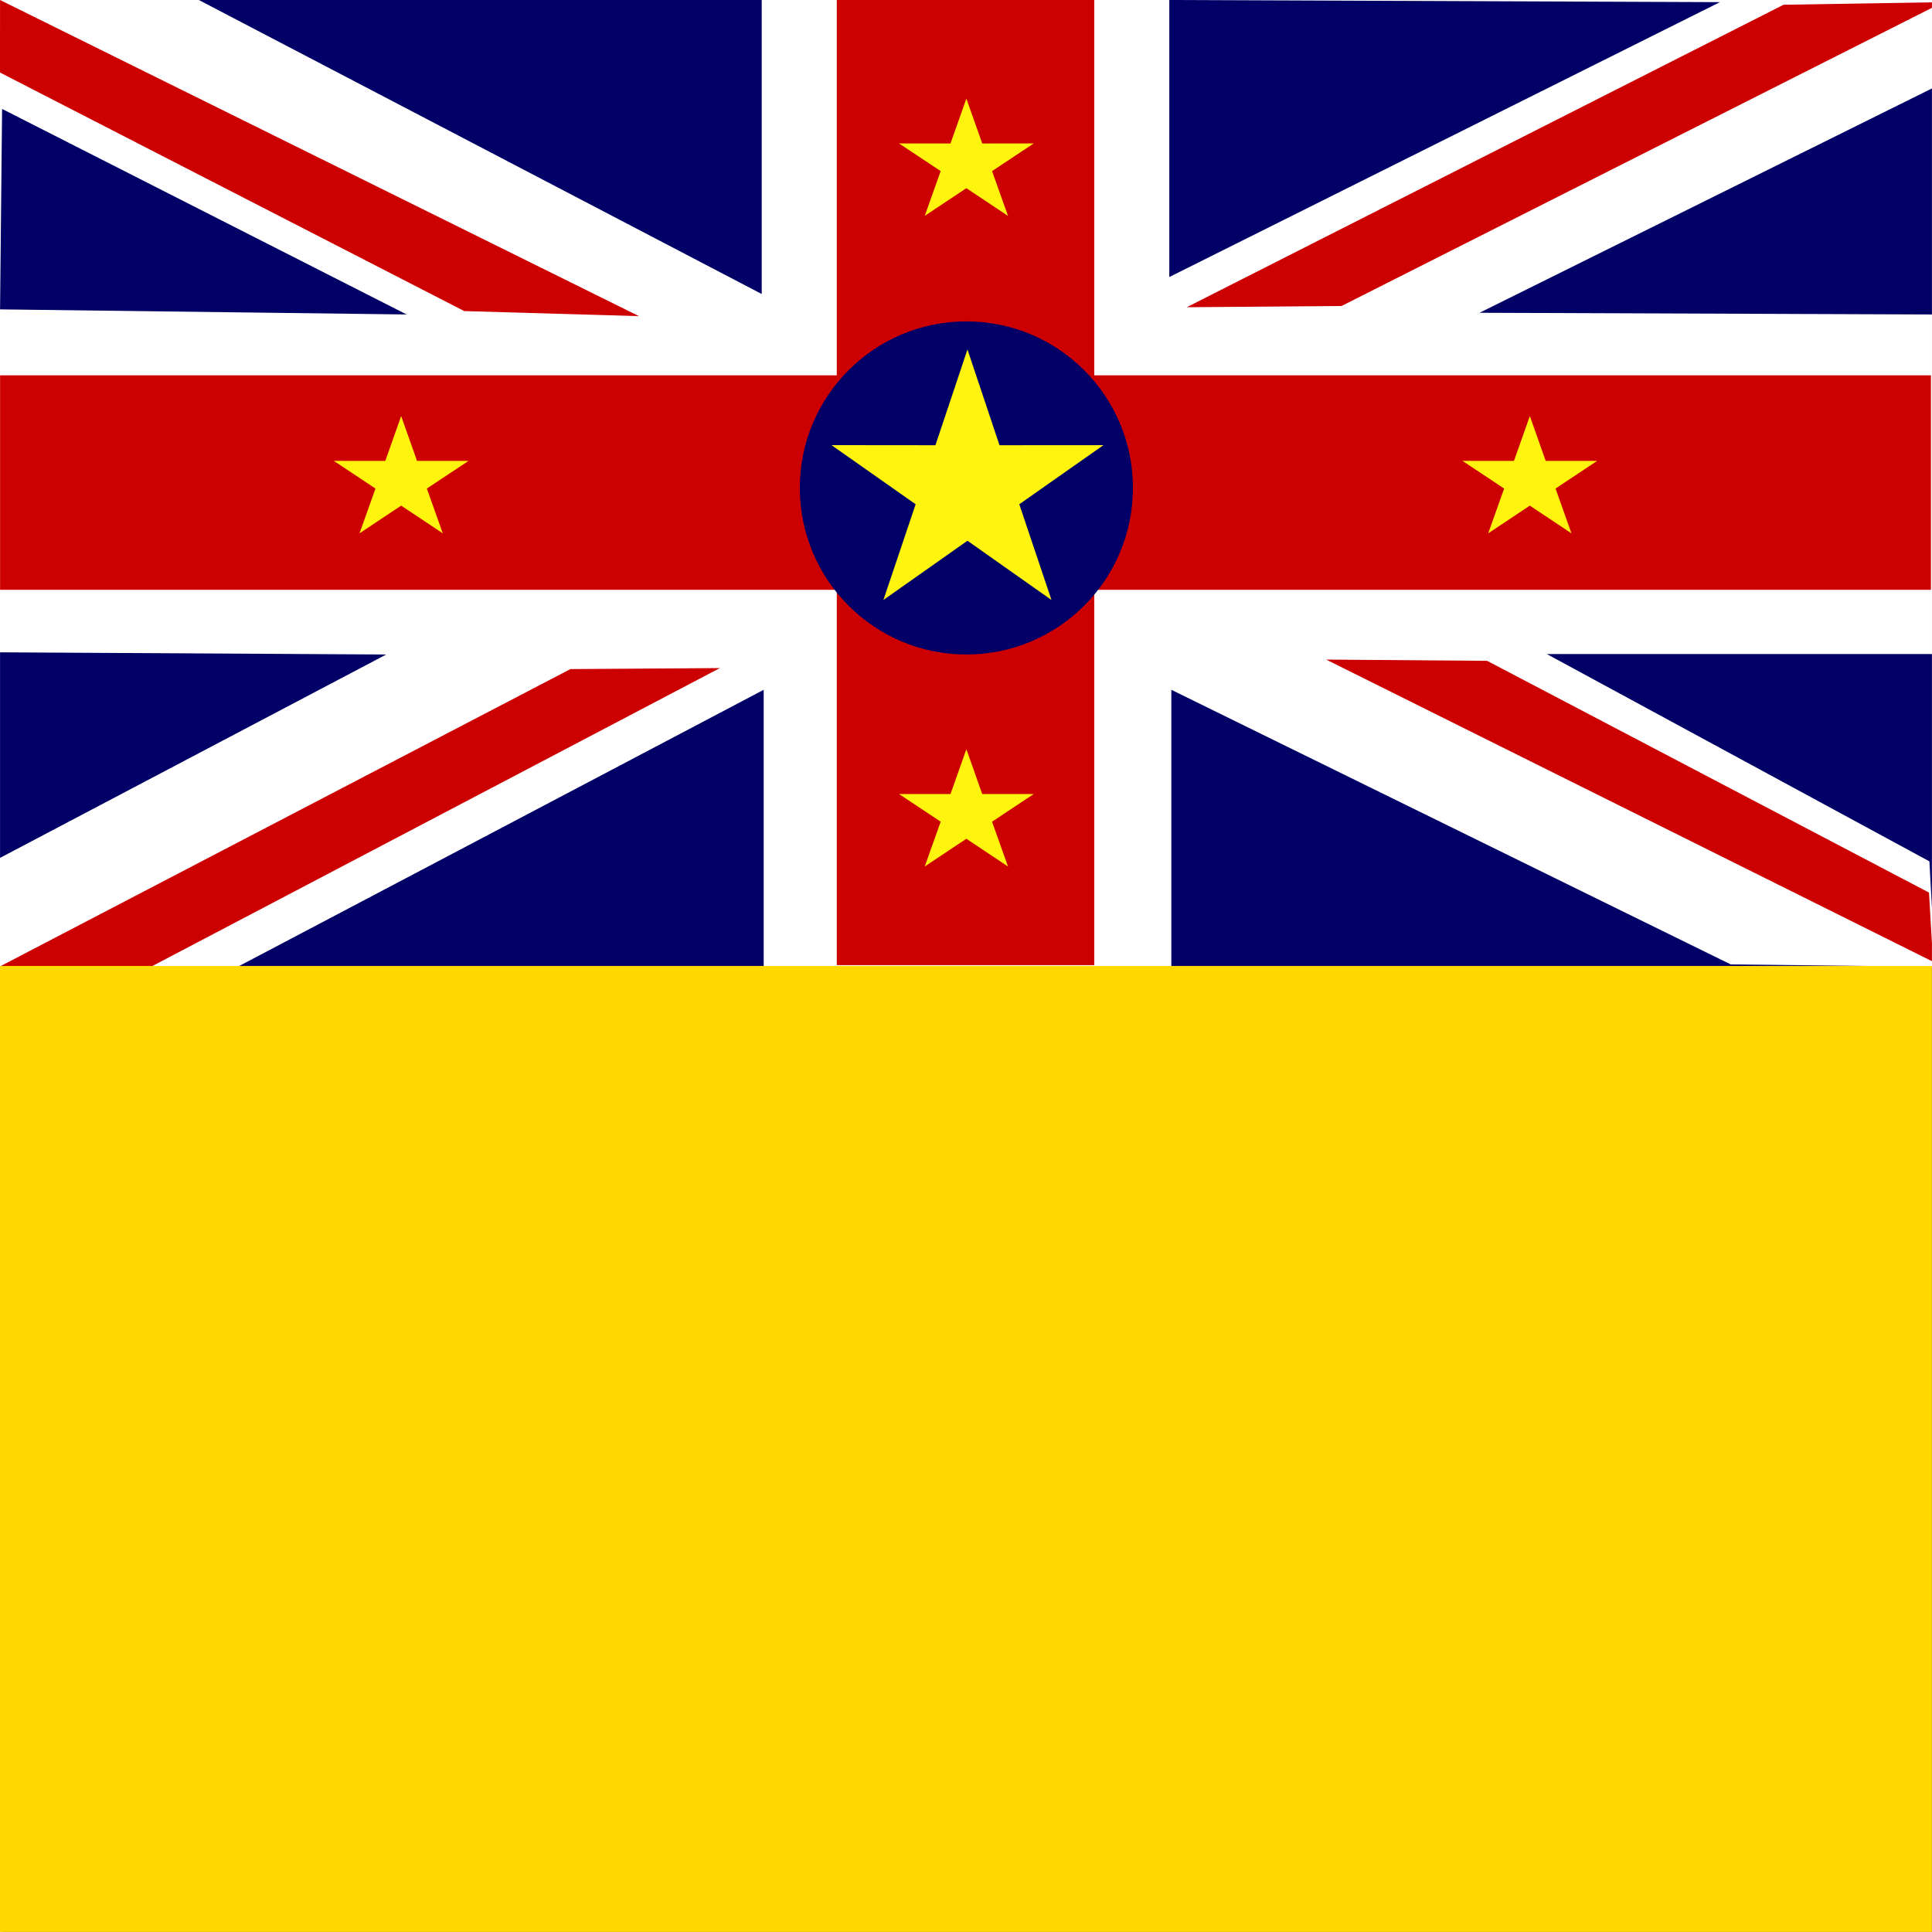
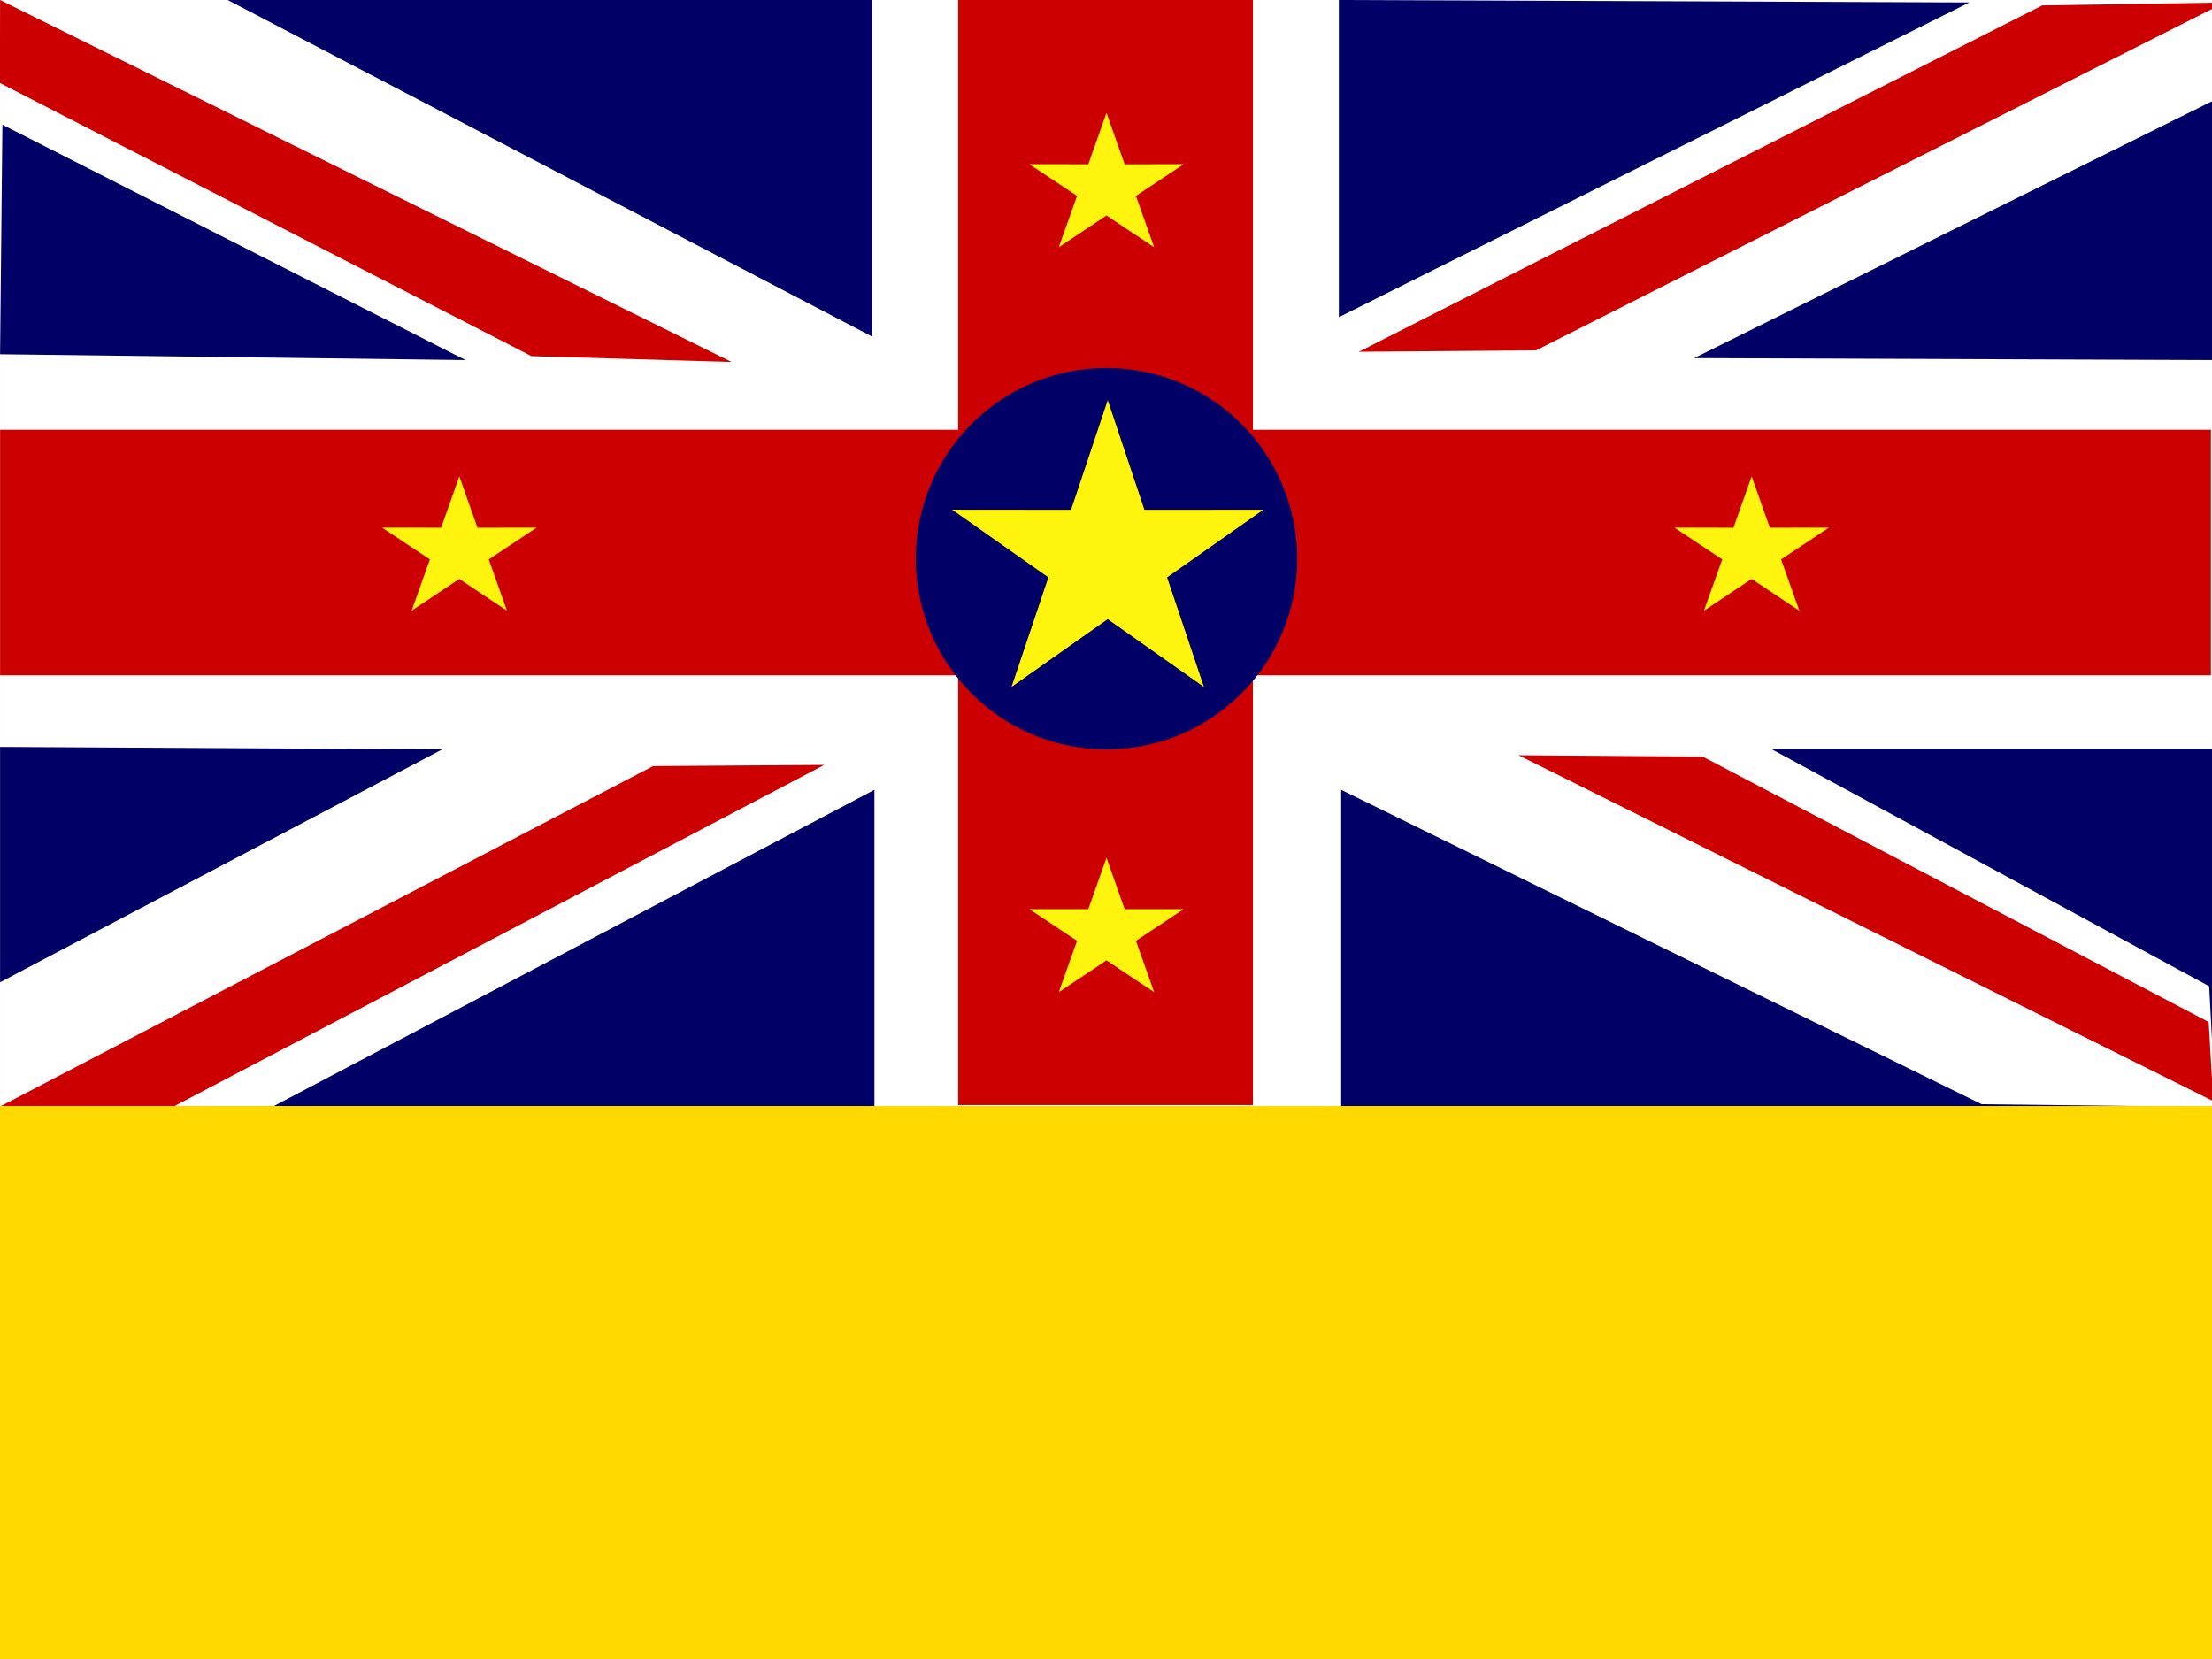
- <svg xmlns="http://www.w3.org/2000/svg" id="svg2498" height="512" width="512" version="1.1">
+ <svg xmlns="http://www.w3.org/2000/svg" id="svg2498" height="480" width="640" version="1.1">
  <defs id="defs2500">
-     <clipPath id="clipPath8501" clipPathUnits="userSpaceOnUse">
-       <rect id="rect8503" fill-opacity="0.67" height="496.06" width="496.06" y="-0" x="-0" />
+     <clipPath id="clipPath3533" clipPathUnits="userSpaceOnUse">
+       <rect id="rect3535" fill-opacity="0.67" height="372.05" width="496.06" y="-0" x="-0" />
    </clipPath>
  </defs>
-   <g id="flag" clip-path="url(#clipPath8501)" transform="matrix(1.0321 0 0 1.0321 .00024271 .00038085)">
+   <g id="flag" transform="matrix(1.2902 0 0 1.2902 .00030339 .0004722)" clip-path="url(#clipPath3533)">
    <rect id="rect1310" fill-rule="evenodd" height="248.1" width="499.55" y="-0" x=".013" stroke-width="1pt" fill="#fff" />
    <path id="path549" d="m0.013 0-0.021 18.621 119.21 61.253 44.86 1.3-164.05-81.174z" fill="#c00" />
    <path id="path551" d="m51.054 0 144.53 75.491v-75.491h-144.52z" fill="#006" />
    <path id="path552" fill="#c00" d="m214.86 0v96.372h-214.84v55.07h214.84v96.372h66.106v-96.372h214.84v-55.07h-214.84v-96.372h-66.106z" />
    <path id="path554" d="m300.24 0v71.132l141.39-70.581-141.39-0.551z" fill="#006" />
    <path id="path555" d="m304.71 78.887 39.76-0.32 154.48-78.016-40.99 0.668-153.25 77.668z" fill="#c00" />
    <path id="path700" d="m0.013 167.5v52.775l99.159-52.22-99.159-0.56z" fill="#006" />
    <path id="path701" d="m381.85 169.68-41.336-0.321 155.82 77.58-1.025-17.749-113.46-59.51zm-343.12 78.57 146.11-76.71-38.38 0.26-146.45 76.34" fill="#c00" />
    <path id="path556" d="m497.9 21.795-118 58.515 116.43 0.436v87.194h-99.159l98.242 53.231 1.442 27.079-52.474-0.627-143.62-70.505v71.132h-104.67v-71.132l-134.72 70.941-60.844 0.191v247.81h991.59v-495.63l-493.17-0.43m-498.41 27.971-0.523 51.467 104.39 1.308-103.86-52.775z" fill="#006" />
    <g id="g3304" fill-rule="evenodd" stroke-width="1pt" fill="#ffd900">
      <rect id="rect3302" height="496.06" width="496.06" y="-0" x="496.06" />
      <rect id="rect3303" height="248.03" width="523.49" y="248.03" x="0" />
    </g>
    <g id="g3330" fill-rule="evenodd" transform="translate(7.6357 -229.39)">
      <path id="path3329" d="m284.27 354.68c0 23.619-19.147 42.767-42.767 42.767-23.619 0-42.767-19.147-42.767-42.767s19.147-42.767 42.767-42.767c23.619 0 42.767 19.147 42.767 42.767z" transform="translate(-1.0063 -.000015259)" fill="#000067" />
-       <polygon id="polygon3317" transform="matrix(.37676 0 0 .36496 39.671 225.36)" points="476.5 433.15 498.45 365.81 441.12 324.21 511.95 324.28 533.78 256.9 555.61 324.28 626.44 324.23 569.1 365.81 591.04 433.16 591.04 433.16 533.77 391.48" stroke-width="1pt" fill="#fff40d" />
-       <polygon id="polygon3325" transform="matrix(.18672 0 0 .17086 285.51 292.33)" points="476.5 433.15 498.45 365.81 441.12 324.21 511.95 324.28 533.78 256.9 555.61 324.28 626.44 324.23 569.1 365.81 591.04 433.16 591.04 433.16 533.77 391.48" stroke-width="1pt" fill="#fff40d" />
-       <polygon id="polygon3326" transform="matrix(.18672 0 0 .17086 140.83 377.87)" points="476.5 433.15 498.45 365.81 441.12 324.21 511.95 324.28 533.78 256.9 555.61 324.28 626.44 324.23 569.1 365.81 591.04 433.16 591.04 433.16 533.77 391.48" stroke-width="1pt" fill="#fff40d" />
-       <polygon id="polygon3327" transform="matrix(.18672 0 0 .17086 140.83 210.82)" points="476.5 433.15 498.45 365.81 441.12 324.21 511.95 324.28 533.78 256.9 555.61 324.28 626.44 324.23 569.1 365.81 591.04 433.16 591.04 433.16 533.77 391.48" stroke-width="1pt" fill="#fff40d" />
-       <polygon id="polygon3328" transform="matrix(.18672 0 0 .17086 -4.2973 292.33)" points="476.5 433.15 498.45 365.81 441.12 324.21 511.95 324.28 533.78 256.9 555.61 324.28 626.44 324.23 569.1 365.81 591.04 433.16 591.04 433.16 533.77 391.48" stroke-width="1pt" fill="#fff40d" />
+       <polygon id="polygon3317" transform="matrix(.37676 0 0 .36496 39.671 225.36)" points="511.95 324.28 533.78 256.9 555.61 324.28 626.44 324.23 569.1 365.81 591.04 433.16 591.04 433.16 533.77 391.48 476.5 433.15 498.45 365.81 441.12 324.21" stroke-width="1pt" fill="#fff40d" />
+       <polygon id="polygon3325" transform="matrix(.18672 0 0 .17086 285.51 292.33)" points="511.95 324.28 533.78 256.9 555.61 324.28 626.44 324.23 569.1 365.81 591.04 433.16 591.04 433.16 533.77 391.48 476.5 433.15 498.45 365.81 441.12 324.21" stroke-width="1pt" fill="#fff40d" />
+       <polygon id="polygon3326" transform="matrix(.18672 0 0 .17086 140.83 377.87)" points="511.95 324.28 533.78 256.9 555.61 324.28 626.44 324.23 569.1 365.81 591.04 433.16 591.04 433.16 533.77 391.48 476.5 433.15 498.45 365.81 441.12 324.21" stroke-width="1pt" fill="#fff40d" />
+       <polygon id="polygon3327" transform="matrix(.18672 0 0 .17086 140.83 210.82)" points="511.95 324.28 533.78 256.9 555.61 324.28 626.44 324.23 569.1 365.81 591.04 433.16 591.04 433.16 533.77 391.48 476.5 433.15 498.45 365.81 441.12 324.21" stroke-width="1pt" fill="#fff40d" />
+       <polygon id="polygon3328" transform="matrix(.18672 0 0 .17086 -4.2973 292.33)" points="511.95 324.28 533.78 256.9 555.61 324.28 626.44 324.23 569.1 365.81 591.04 433.16 591.04 433.16 533.77 391.48 476.5 433.15 498.45 365.81 441.12 324.21" stroke-width="1pt" fill="#fff40d" />
    </g>
  </g>
</svg>
